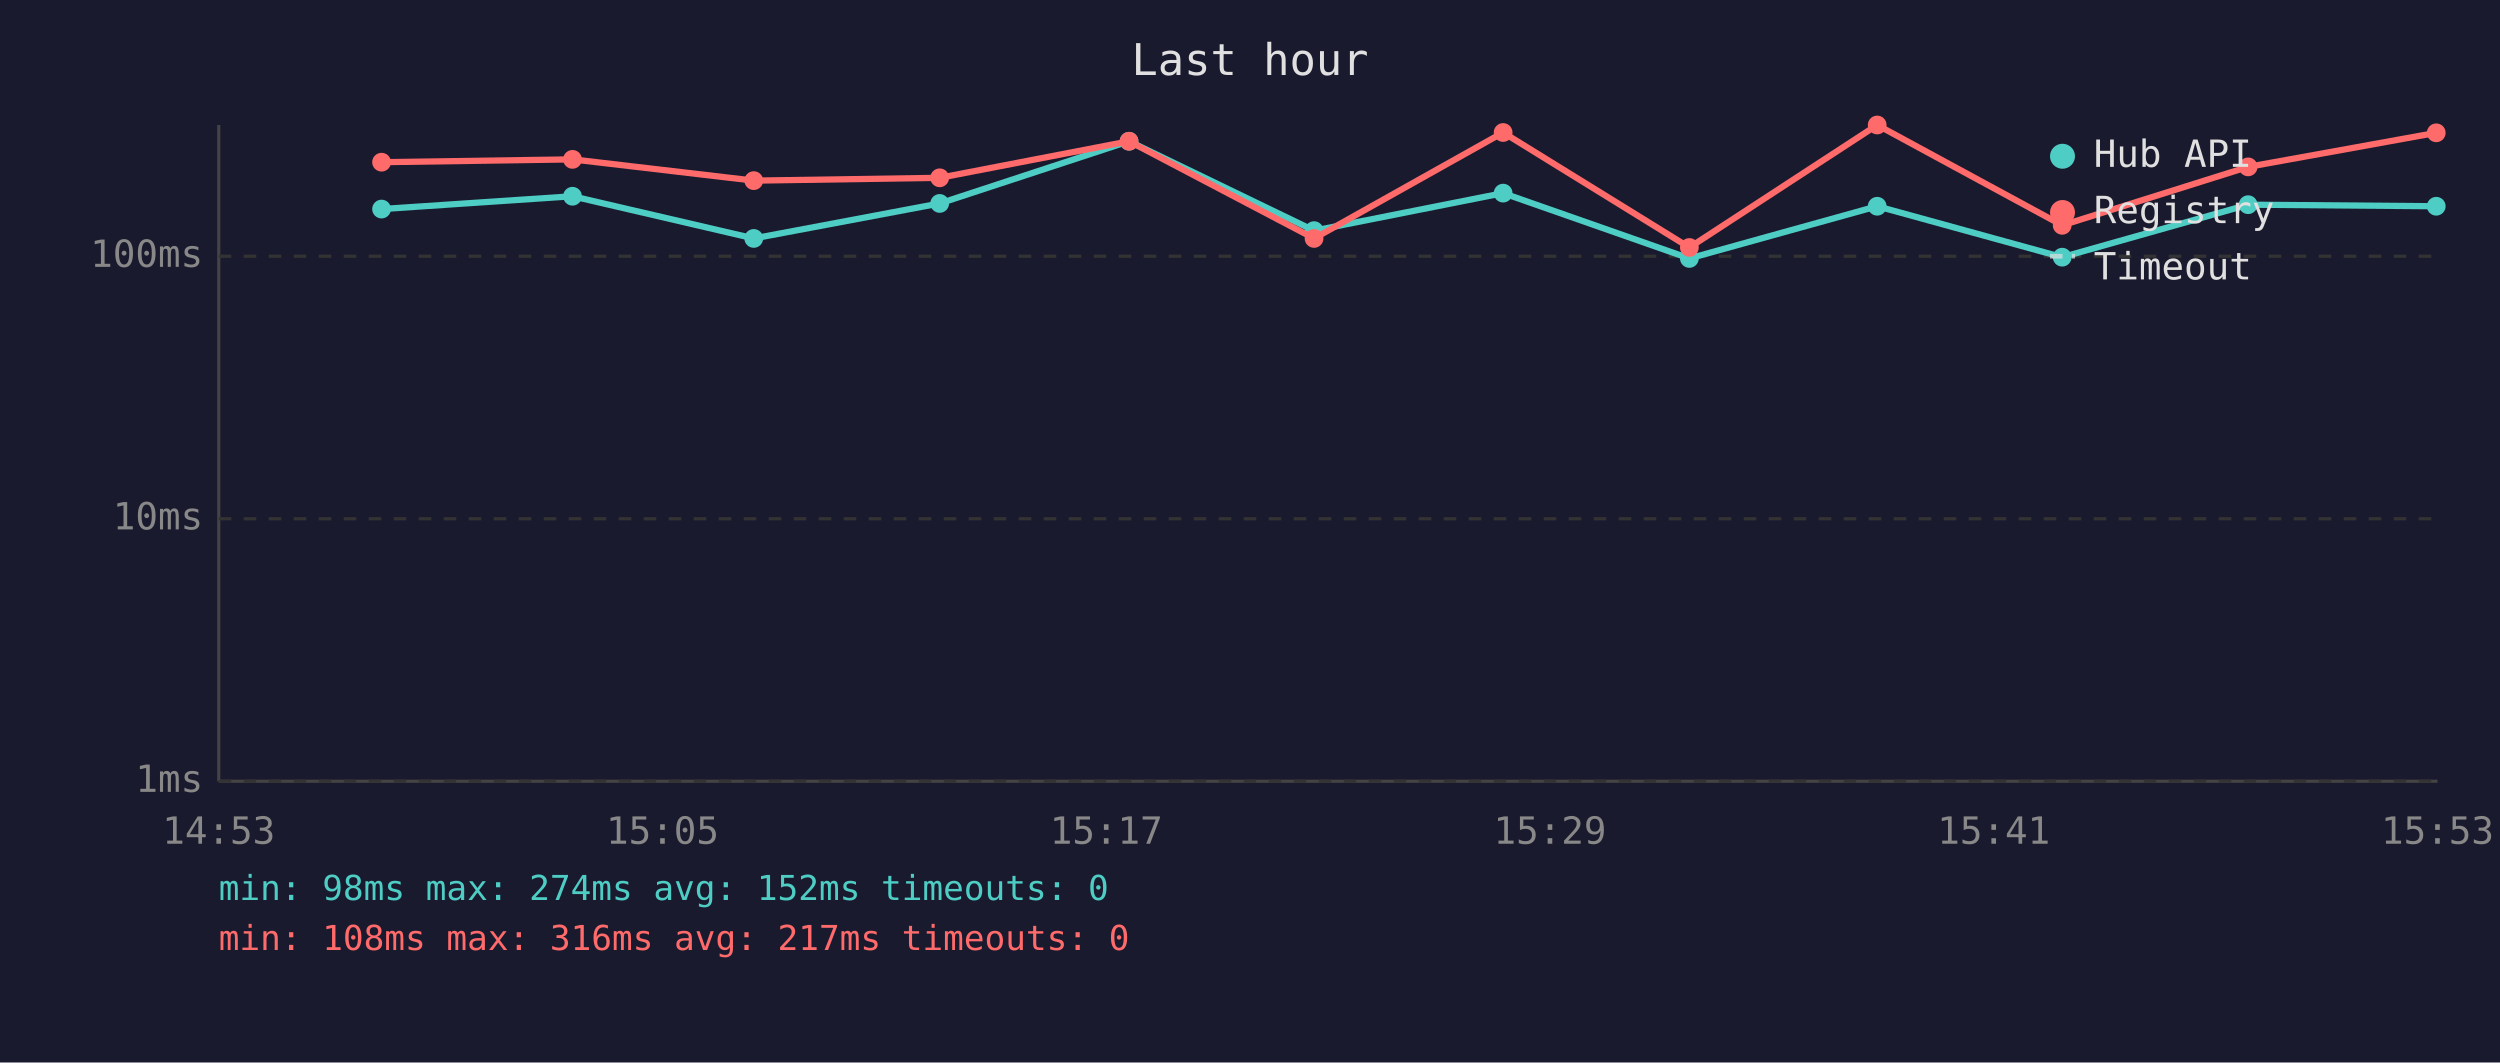
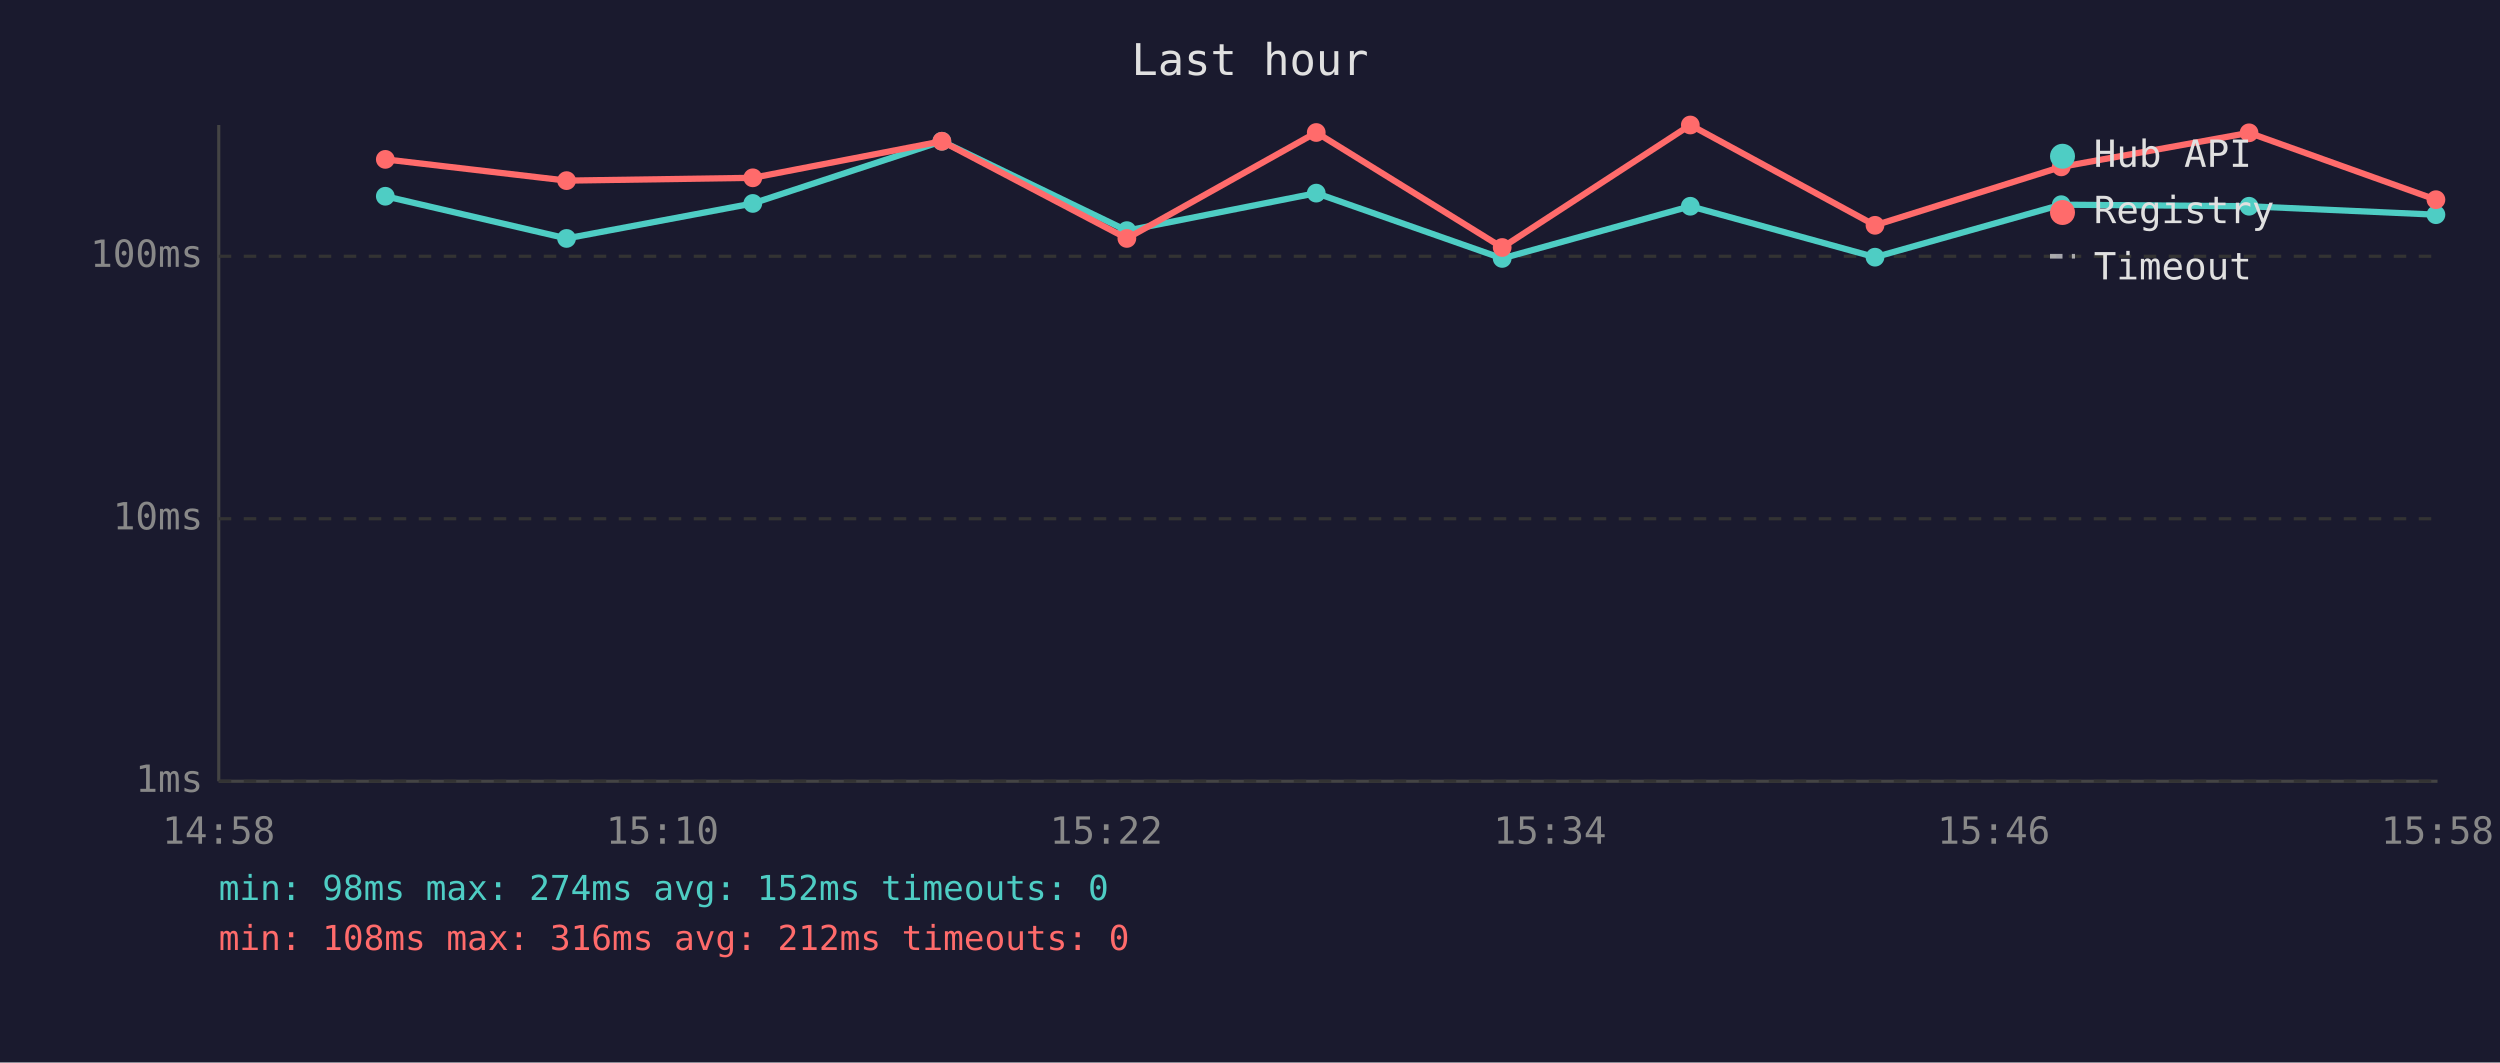
<svg xmlns="http://www.w3.org/2000/svg" viewBox="0 0 800 340" font-family="monospace" font-size="12">
  <rect width="800" height="340" fill="#1a1a2e" />
  <text x="400" y="24" fill="#e0e0e0" font-size="14" text-anchor="middle">Last hour</text>
  <line x1="70" y1="40" x2="70" y2="250" stroke="#444" stroke-width="1" />
  <line x1="70" y1="250" x2="780" y2="250" stroke="#444" stroke-width="1" />
  <line x1="70" y1="250" x2="780" y2="250" stroke="#333" stroke-width="1" stroke-dasharray="4" />
  <text x="65" y="250" fill="#888" text-anchor="end" dominant-baseline="middle">1ms</text>
  <line x1="70" y1="166" x2="780" y2="166" stroke="#333" stroke-width="1" stroke-dasharray="4" />
  <text x="65" y="166" fill="#888" text-anchor="end" dominant-baseline="middle">10ms</text>
  <line x1="70" y1="82" x2="780" y2="82" stroke="#333" stroke-width="1" stroke-dasharray="4" />
  <text x="65" y="82" fill="#888" text-anchor="end" dominant-baseline="middle">100ms</text>
-   <text x="70" y="270" fill="#888" text-anchor="middle">14:53</text>
-   <text x="212" y="270" fill="#888" text-anchor="middle">15:05</text>
-   <text x="354" y="270" fill="#888" text-anchor="middle">15:17</text>
-   <text x="496" y="270" fill="#888" text-anchor="middle">15:29</text>
-   <text x="638" y="270" fill="#888" text-anchor="middle">15:41</text>
-   <text x="780" y="270" fill="#888" text-anchor="middle">15:53</text>
-   <polyline points="122.1,66.9 183.2,62.8 241.2,76.3 300.7,65.1 361.3,45.2 420.5,73.8 481.0,61.8 540.6,82.7 600.7,66.0 659.9,82.3 719.4,65.5 779.6,66.0" fill="none" stroke="#4ecdc4" stroke-width="2" opacity="1" />
-   <circle cx="122.1" cy="66.9" r="3" fill="#4ecdc4" />
-   <circle cx="183.2" cy="62.8" r="3" fill="#4ecdc4" />
-   <circle cx="241.2" cy="76.3" r="3" fill="#4ecdc4" />
-   <circle cx="300.7" cy="65.1" r="3" fill="#4ecdc4" />
-   <circle cx="361.3" cy="45.2" r="3" fill="#4ecdc4" />
-   <circle cx="420.5" cy="73.8" r="3" fill="#4ecdc4" />
-   <circle cx="481.0" cy="61.8" r="3" fill="#4ecdc4" />
-   <circle cx="540.6" cy="82.7" r="3" fill="#4ecdc4" />
-   <circle cx="600.7" cy="66.0" r="3" fill="#4ecdc4" />
-   <circle cx="659.9" cy="82.3" r="3" fill="#4ecdc4" />
-   <circle cx="719.4" cy="65.5" r="3" fill="#4ecdc4" />
-   <circle cx="779.6" cy="66.0" r="3" fill="#4ecdc4" />
-   <polyline points="122.1,51.9 183.2,51.0 241.2,57.8 300.7,56.9 361.3,45.2 420.5,76.3 481.0,42.4 540.6,79.2 600.7,40.0 659.9,72.1 719.4,53.4 779.6,42.5" fill="none" stroke="#ff6b6b" stroke-width="2" opacity="1" />
-   <circle cx="122.1" cy="51.9" r="3" fill="#ff6b6b" />
-   <circle cx="183.2" cy="51.0" r="3" fill="#ff6b6b" />
-   <circle cx="241.2" cy="57.8" r="3" fill="#ff6b6b" />
-   <circle cx="300.7" cy="56.9" r="3" fill="#ff6b6b" />
-   <circle cx="361.3" cy="45.2" r="3" fill="#ff6b6b" />
-   <circle cx="420.5" cy="76.3" r="3" fill="#ff6b6b" />
-   <circle cx="481.0" cy="42.4" r="3" fill="#ff6b6b" />
-   <circle cx="540.6" cy="79.2" r="3" fill="#ff6b6b" />
-   <circle cx="600.7" cy="40.0" r="3" fill="#ff6b6b" />
-   <circle cx="659.9" cy="72.1" r="3" fill="#ff6b6b" />
-   <circle cx="719.4" cy="53.4" r="3" fill="#ff6b6b" />
-   <circle cx="779.6" cy="42.5" r="3" fill="#ff6b6b" />
+   <text x="70" y="270" fill="#888" text-anchor="middle">14:58</text>
+   <text x="212" y="270" fill="#888" text-anchor="middle">15:10</text>
+   <text x="354" y="270" fill="#888" text-anchor="middle">15:22</text>
+   <text x="496" y="270" fill="#888" text-anchor="middle">15:34</text>
+   <text x="638" y="270" fill="#888" text-anchor="middle">15:46</text>
+   <text x="780" y="270" fill="#888" text-anchor="middle">15:58</text>
+   <polyline points="123.3,62.8 181.3,76.3 240.9,65.1 301.4,45.2 360.6,73.8 421.2,61.8 480.7,82.7 540.9,66.0 600.0,82.3 659.6,65.5 719.7,66.0 779.5,68.7" fill="none" stroke="#4ecdc4" stroke-width="2" opacity="1" />
+   <circle cx="123.3" cy="62.8" r="3" fill="#4ecdc4" />
+   <circle cx="181.3" cy="76.3" r="3" fill="#4ecdc4" />
+   <circle cx="240.9" cy="65.1" r="3" fill="#4ecdc4" />
+   <circle cx="301.4" cy="45.2" r="3" fill="#4ecdc4" />
+   <circle cx="360.6" cy="73.8" r="3" fill="#4ecdc4" />
+   <circle cx="421.2" cy="61.8" r="3" fill="#4ecdc4" />
+   <circle cx="480.7" cy="82.7" r="3" fill="#4ecdc4" />
+   <circle cx="540.9" cy="66.0" r="3" fill="#4ecdc4" />
+   <circle cx="600.0" cy="82.3" r="3" fill="#4ecdc4" />
+   <circle cx="659.6" cy="65.5" r="3" fill="#4ecdc4" />
+   <circle cx="719.7" cy="66.0" r="3" fill="#4ecdc4" />
+   <circle cx="779.5" cy="68.7" r="3" fill="#4ecdc4" />
+   <polyline points="123.3,51.0 181.3,57.8 240.9,56.9 301.4,45.2 360.6,76.3 421.2,42.4 480.7,79.2 540.9,40.0 600.0,72.1 659.6,53.4 719.7,42.5 779.5,63.9" fill="none" stroke="#ff6b6b" stroke-width="2" opacity="1" />
+   <circle cx="123.3" cy="51.0" r="3" fill="#ff6b6b" />
+   <circle cx="181.3" cy="57.8" r="3" fill="#ff6b6b" />
+   <circle cx="240.9" cy="56.9" r="3" fill="#ff6b6b" />
+   <circle cx="301.4" cy="45.2" r="3" fill="#ff6b6b" />
+   <circle cx="360.6" cy="76.3" r="3" fill="#ff6b6b" />
+   <circle cx="421.2" cy="42.4" r="3" fill="#ff6b6b" />
+   <circle cx="480.7" cy="79.2" r="3" fill="#ff6b6b" />
+   <circle cx="540.9" cy="40.0" r="3" fill="#ff6b6b" />
+   <circle cx="600.0" cy="72.1" r="3" fill="#ff6b6b" />
+   <circle cx="659.6" cy="53.4" r="3" fill="#ff6b6b" />
+   <circle cx="719.7" cy="42.5" r="3" fill="#ff6b6b" />
+   <circle cx="779.5" cy="63.9" r="3" fill="#ff6b6b" />
  <circle cx="660" cy="50" r="4" fill="#4ecdc4" />
  <text x="670" y="50" fill="#e0e0e0" dominant-baseline="middle">Hub API</text>
  <circle cx="660" cy="68" r="4" fill="#ff6b6b" />
  <text x="670" y="68" fill="#e0e0e0" dominant-baseline="middle">Registry</text>
  <line x1="656" y1="82" x2="664" y2="82" stroke="#e0e0e0" stroke-width="1.5" stroke-dasharray="4,3" opacity="0.7" />
  <text x="670" y="86" fill="#e0e0e0" dominant-baseline="middle">Timeout</text>
  <text x="70" y="288" fill="#4ecdc4" font-size="11">min: 98ms  max: 274ms  avg: 152ms  timeouts: 0</text>
-   <text x="70" y="304" fill="#ff6b6b" font-size="11">min: 108ms  max: 316ms  avg: 217ms  timeouts: 0</text>
+   <text x="70" y="304" fill="#ff6b6b" font-size="11">min: 108ms  max: 316ms  avg: 212ms  timeouts: 0</text>
</svg>
